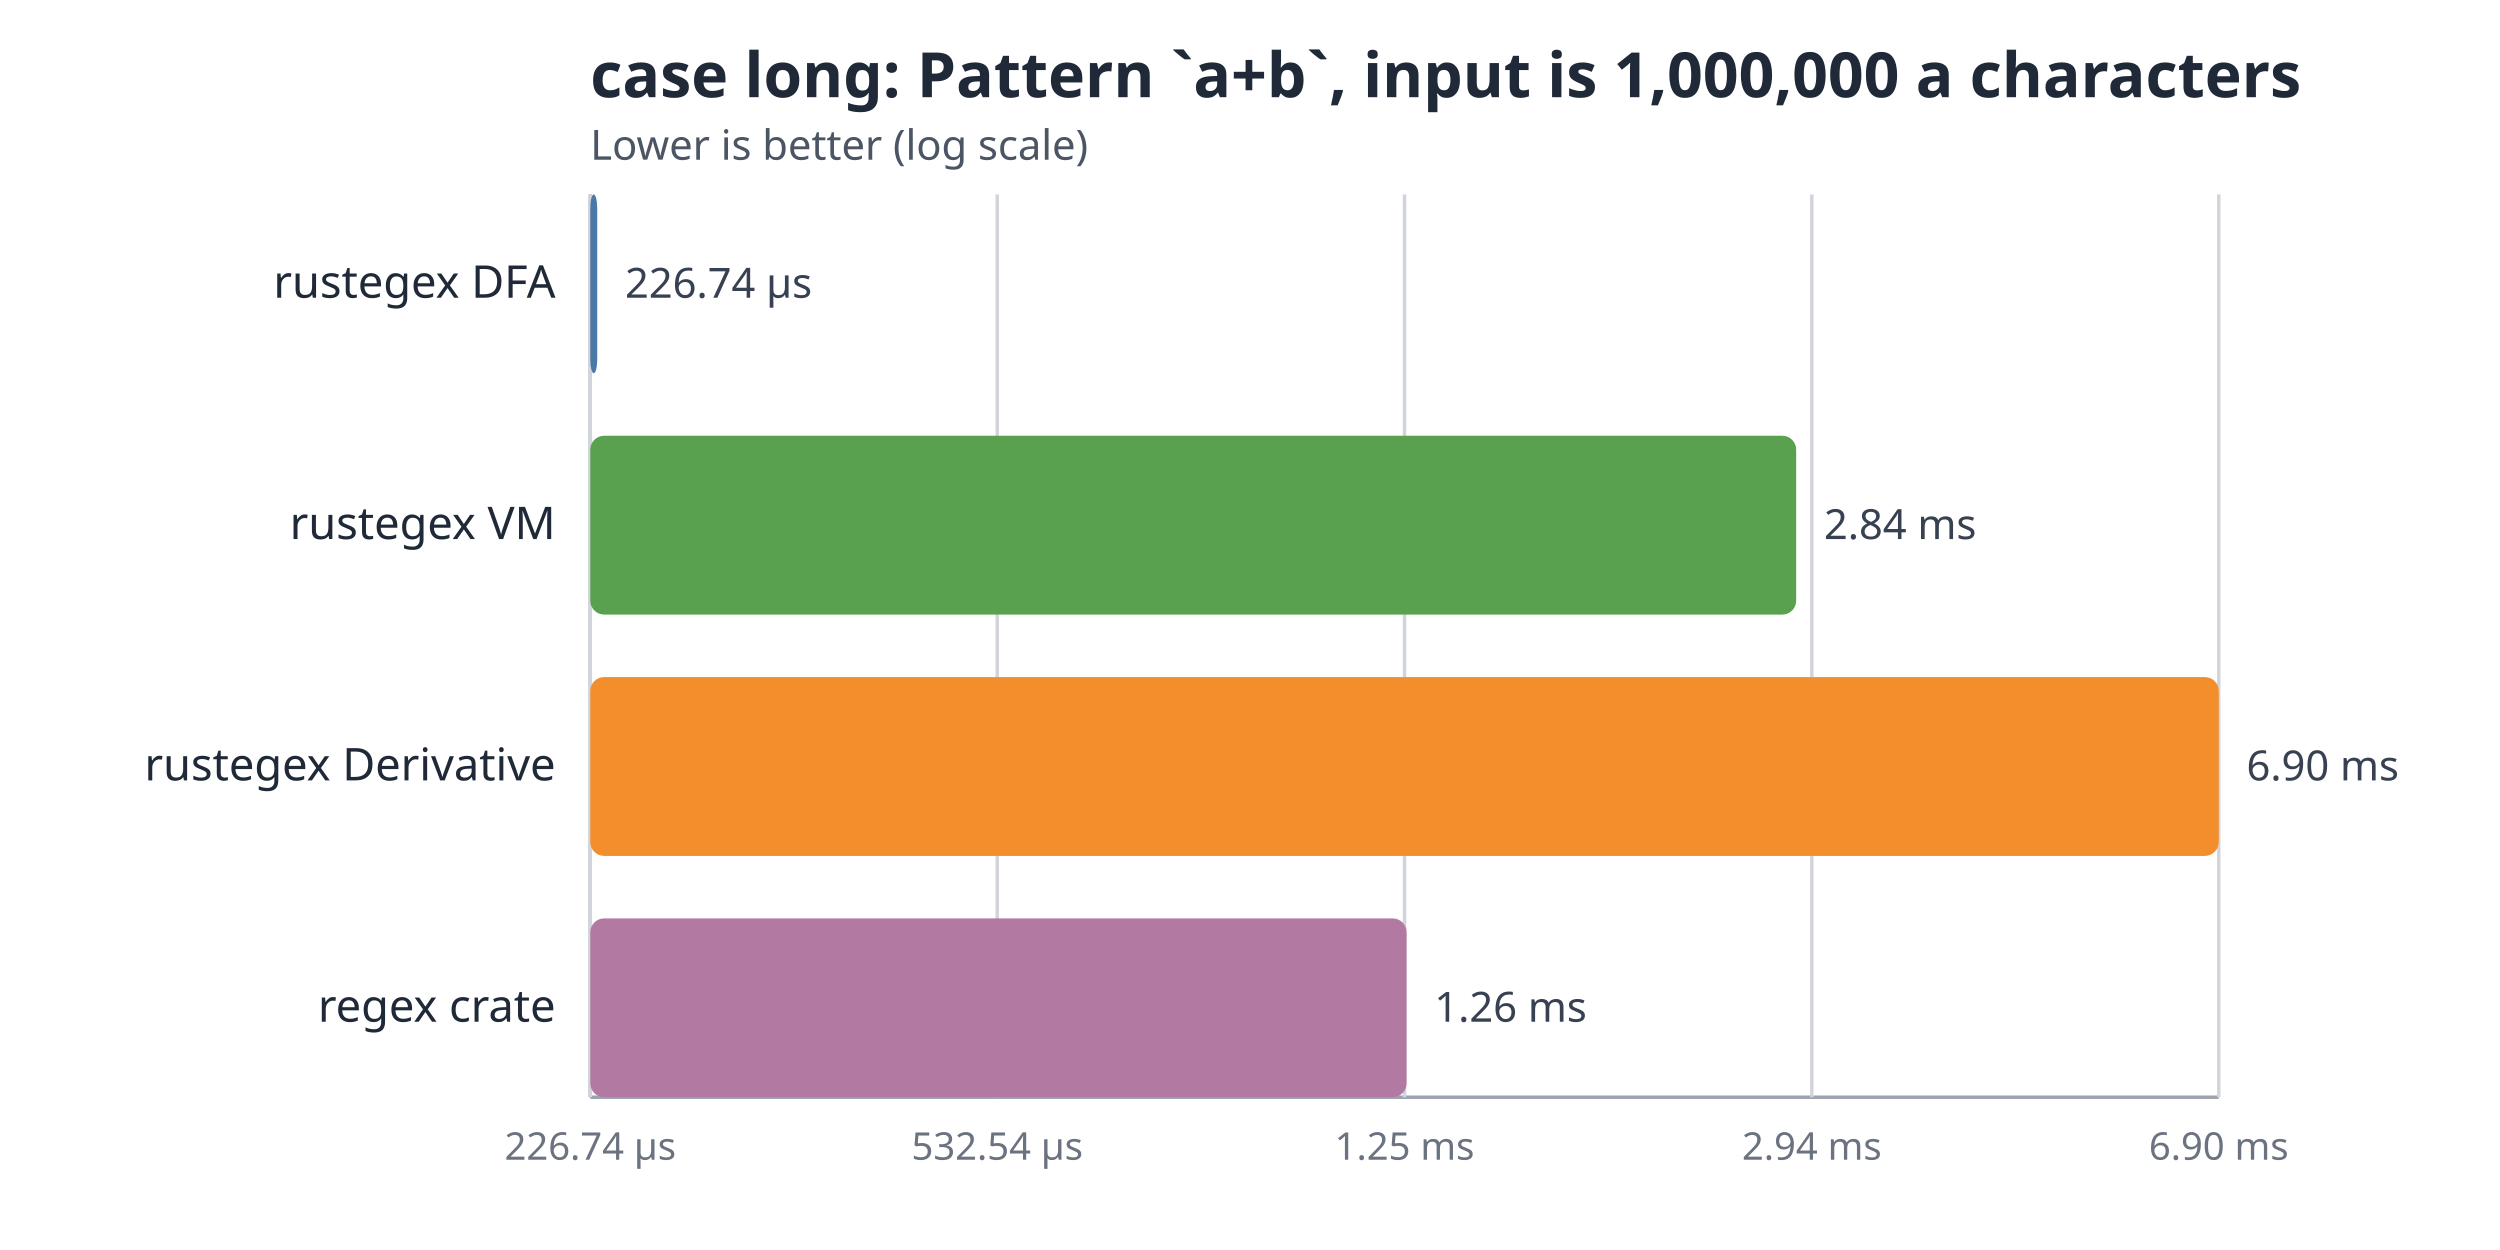
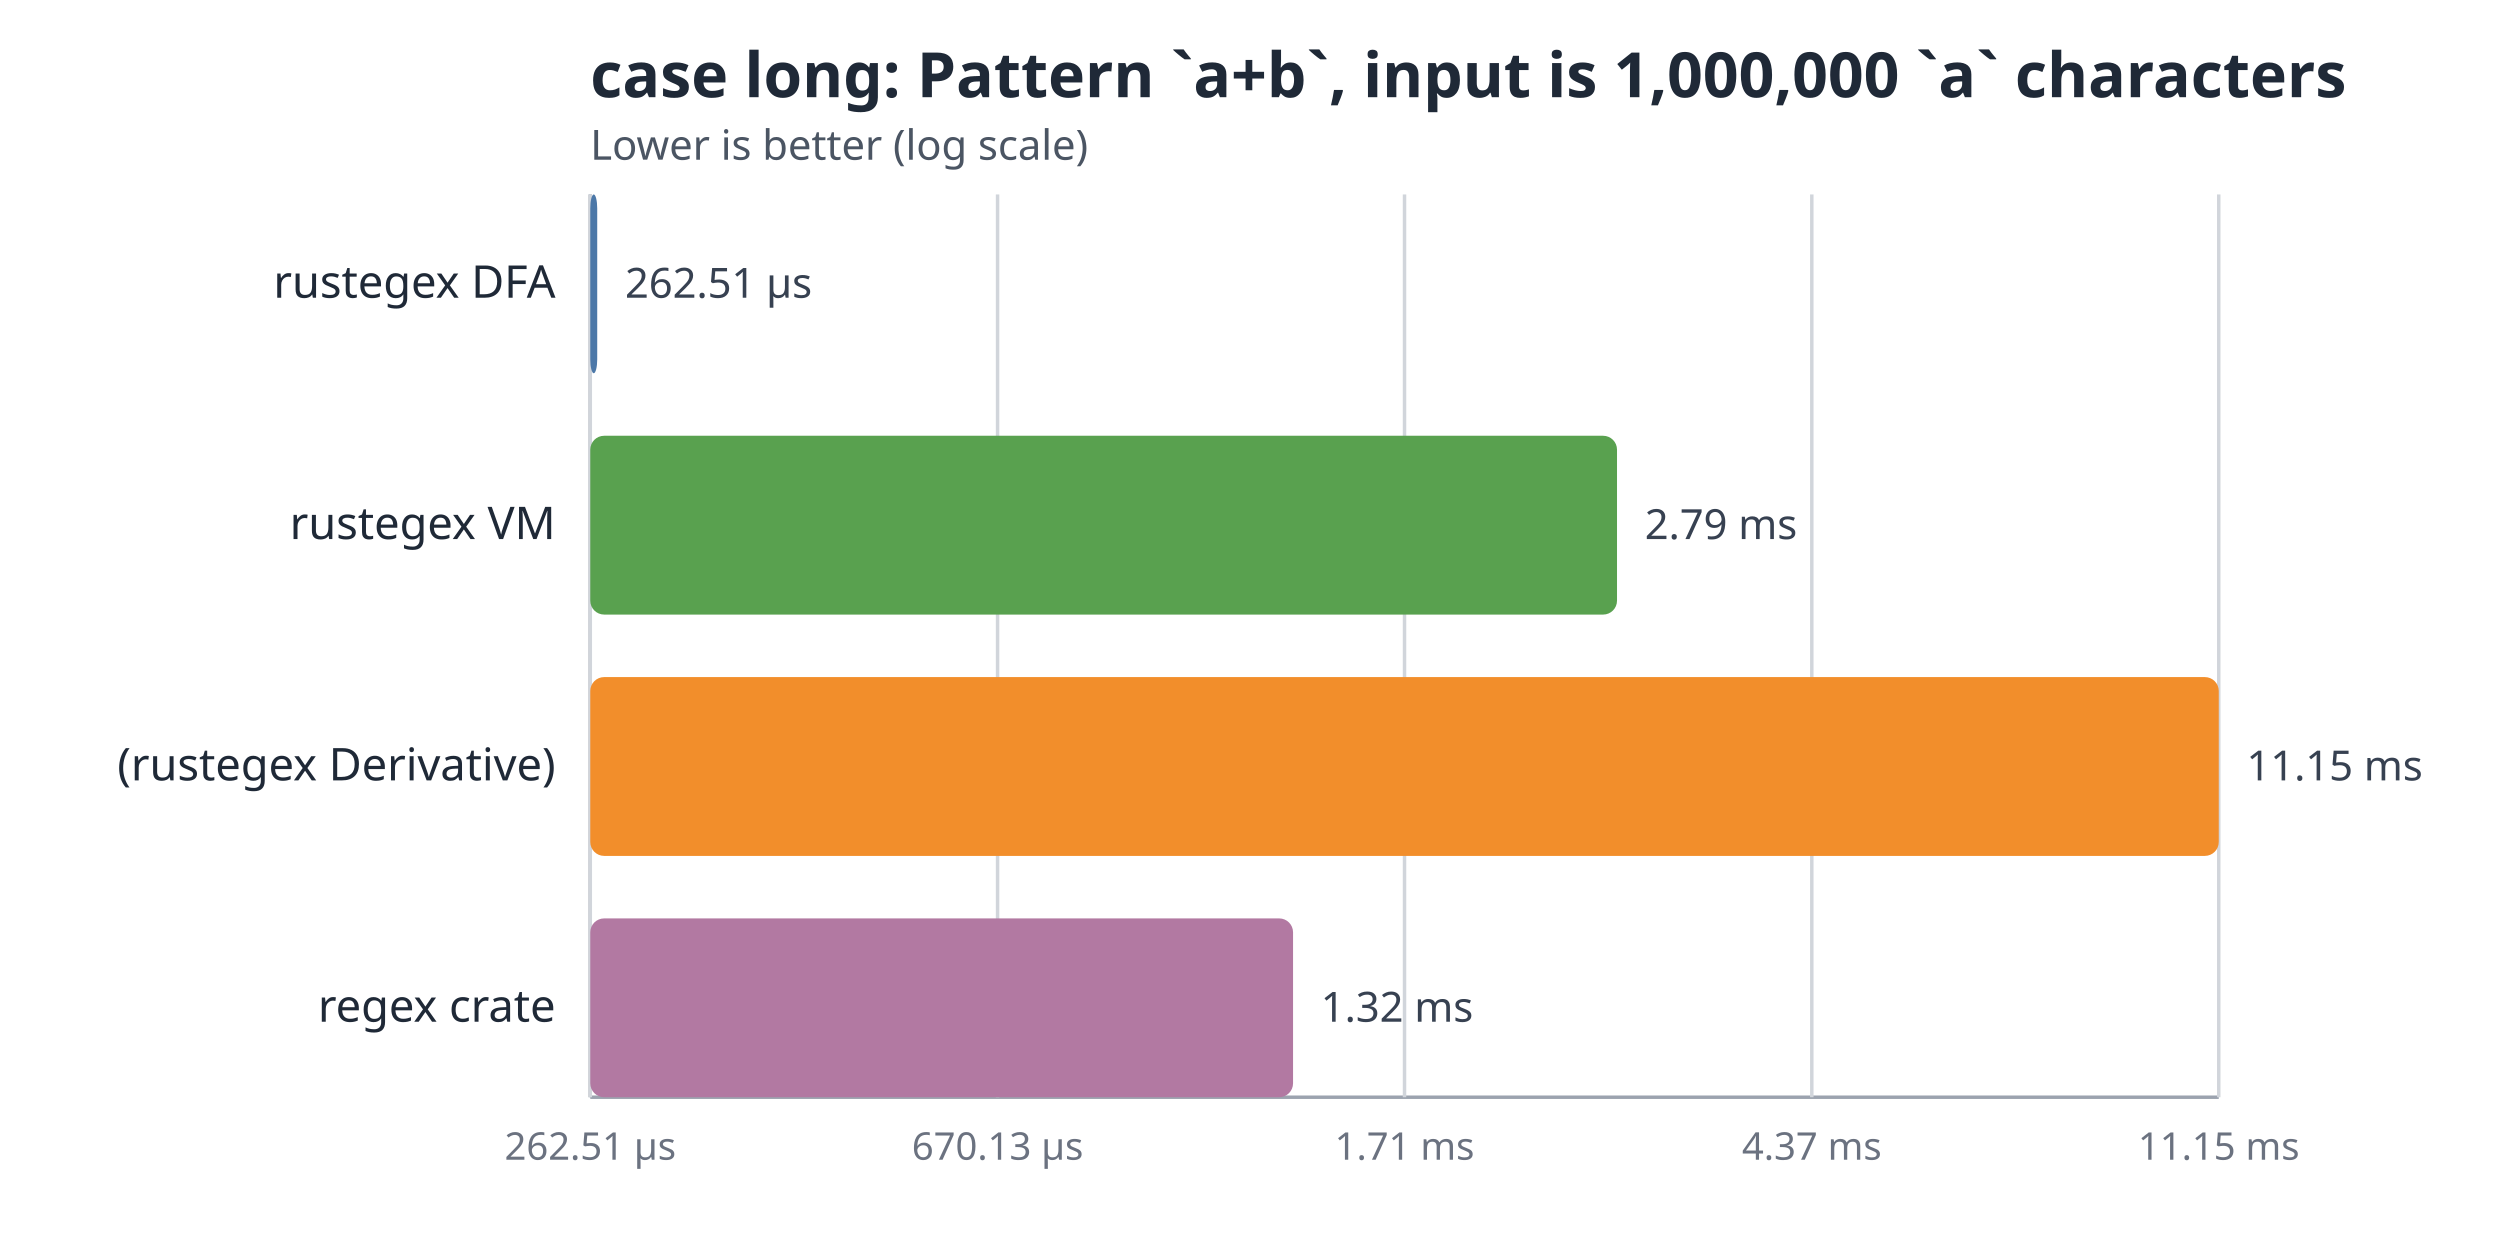
<svg xmlns="http://www.w3.org/2000/svg" width="720" height="360" viewBox="0 0 720 360">
  <rect width="100%" height="100%" fill="#ffffff" />
  <style>text { font-family: ui-sans-serif, system-ui, sans-serif; fill: #1f2937; }.title { font-size: 18px; font-weight: 700; }.subtitle { font-size: 12px; fill: #4b5563; }.label { font-size: 13px; }.value { font-size: 12px; fill: #374151; }.axis { stroke: #9ca3af; stroke-width: 1; }.tick { stroke: #d1d5db; stroke-width: 1; }.tick-label { font-size: 11px; fill: #6b7280; }</style>
-   <text class="title" x="170" y="28">case long: Pattern `a+b`, input is 1,000,000 a characters</text>
+   <text class="title" x="170" y="28">case long: Pattern `a+b`, input is 1,000,000 `a` characters</text>
  <text class="subtitle" x="170" y="46">Lower is better (log scale)</text>
  <line class="axis" x1="170" y1="316" x2="639" y2="316" />
  <line class="axis" x1="170" y1="56" x2="170" y2="316" />
  <line class="tick" x1="170.0" y1="56" x2="170.0" y2="316" />
-   <text class="tick-label" x="170.0" y="334" text-anchor="middle">226.74 µs</text>
-   <line class="tick" x1="287.2" y1="56" x2="287.2" y2="316" />
-   <text class="tick-label" x="287.2" y="334" text-anchor="middle">532.54 µs</text>
+   <text class="tick-label" x="170.0" y="334" text-anchor="middle">262.51 µs</text>
+   <line class="tick" x1="287.3" y1="56" x2="287.3" y2="316" />
+   <text class="tick-label" x="287.3" y="334" text-anchor="middle">670.13 µs</text>
  <line class="tick" x1="404.5" y1="56" x2="404.5" y2="316" />
-   <text class="tick-label" x="404.5" y="334" text-anchor="middle">1.25 ms</text>
+   <text class="tick-label" x="404.5" y="334" text-anchor="middle">1.71 ms</text>
  <line class="tick" x1="521.8" y1="56" x2="521.8" y2="316" />
-   <text class="tick-label" x="521.8" y="334" text-anchor="middle">2.94 ms</text>
+   <text class="tick-label" x="521.8" y="334" text-anchor="middle">4.37 ms</text>
  <line class="tick" x1="639.0" y1="56" x2="639.0" y2="316" />
-   <text class="tick-label" x="639.0" y="334" text-anchor="middle">6.90 ms</text>
+   <text class="tick-label" x="639.0" y="334" text-anchor="middle">11.15 ms</text>
  <rect x="170.0" y="56.0" width="2.0" height="51.5" fill="#4c78a8" rx="4" />
  <text class="label" x="160" y="85.75" text-anchor="end">rustegex DFA</text>
-   <text class="value" x="180.0" y="85.75">226.74 µs</text>
-   <rect x="170.0" y="125.5" width="347.3" height="51.5" fill="#59a14f" rx="4" />
+   <text class="value" x="180.0" y="85.75">262.51 µs</text>
+   <rect x="170.0" y="125.5" width="295.7" height="51.5" fill="#59a14f" rx="4" />
  <text class="label" x="160" y="155.25" text-anchor="end">rustegex VM</text>
-   <text class="value" x="525.3" y="155.25">2.84 ms</text>
+   <text class="value" x="473.7" y="155.25">2.79 ms</text>
  <rect x="170.0" y="195.0" width="469.0" height="51.5" fill="#f28e2b" rx="4" />
-   <text class="label" x="160" y="224.75" text-anchor="end">rustegex Derivative</text>
-   <text class="value" x="647.0" y="224.75">6.90 ms</text>
-   <rect x="170.0" y="264.5" width="235.1" height="51.5" fill="#b279a2" rx="4" />
+   <text class="label" x="160" y="224.75" text-anchor="end">(rustegex Derivative)</text>
+   <text class="value" x="647.0" y="224.75">11.15 ms</text>
+   <rect x="170.0" y="264.5" width="202.4" height="51.5" fill="#b279a2" rx="4" />
  <text class="label" x="160" y="294.25" text-anchor="end">regex crate</text>
-   <text class="value" x="413.1" y="294.25">1.26 ms</text>
+   <text class="value" x="380.4" y="294.25">1.32 ms</text>
</svg>
